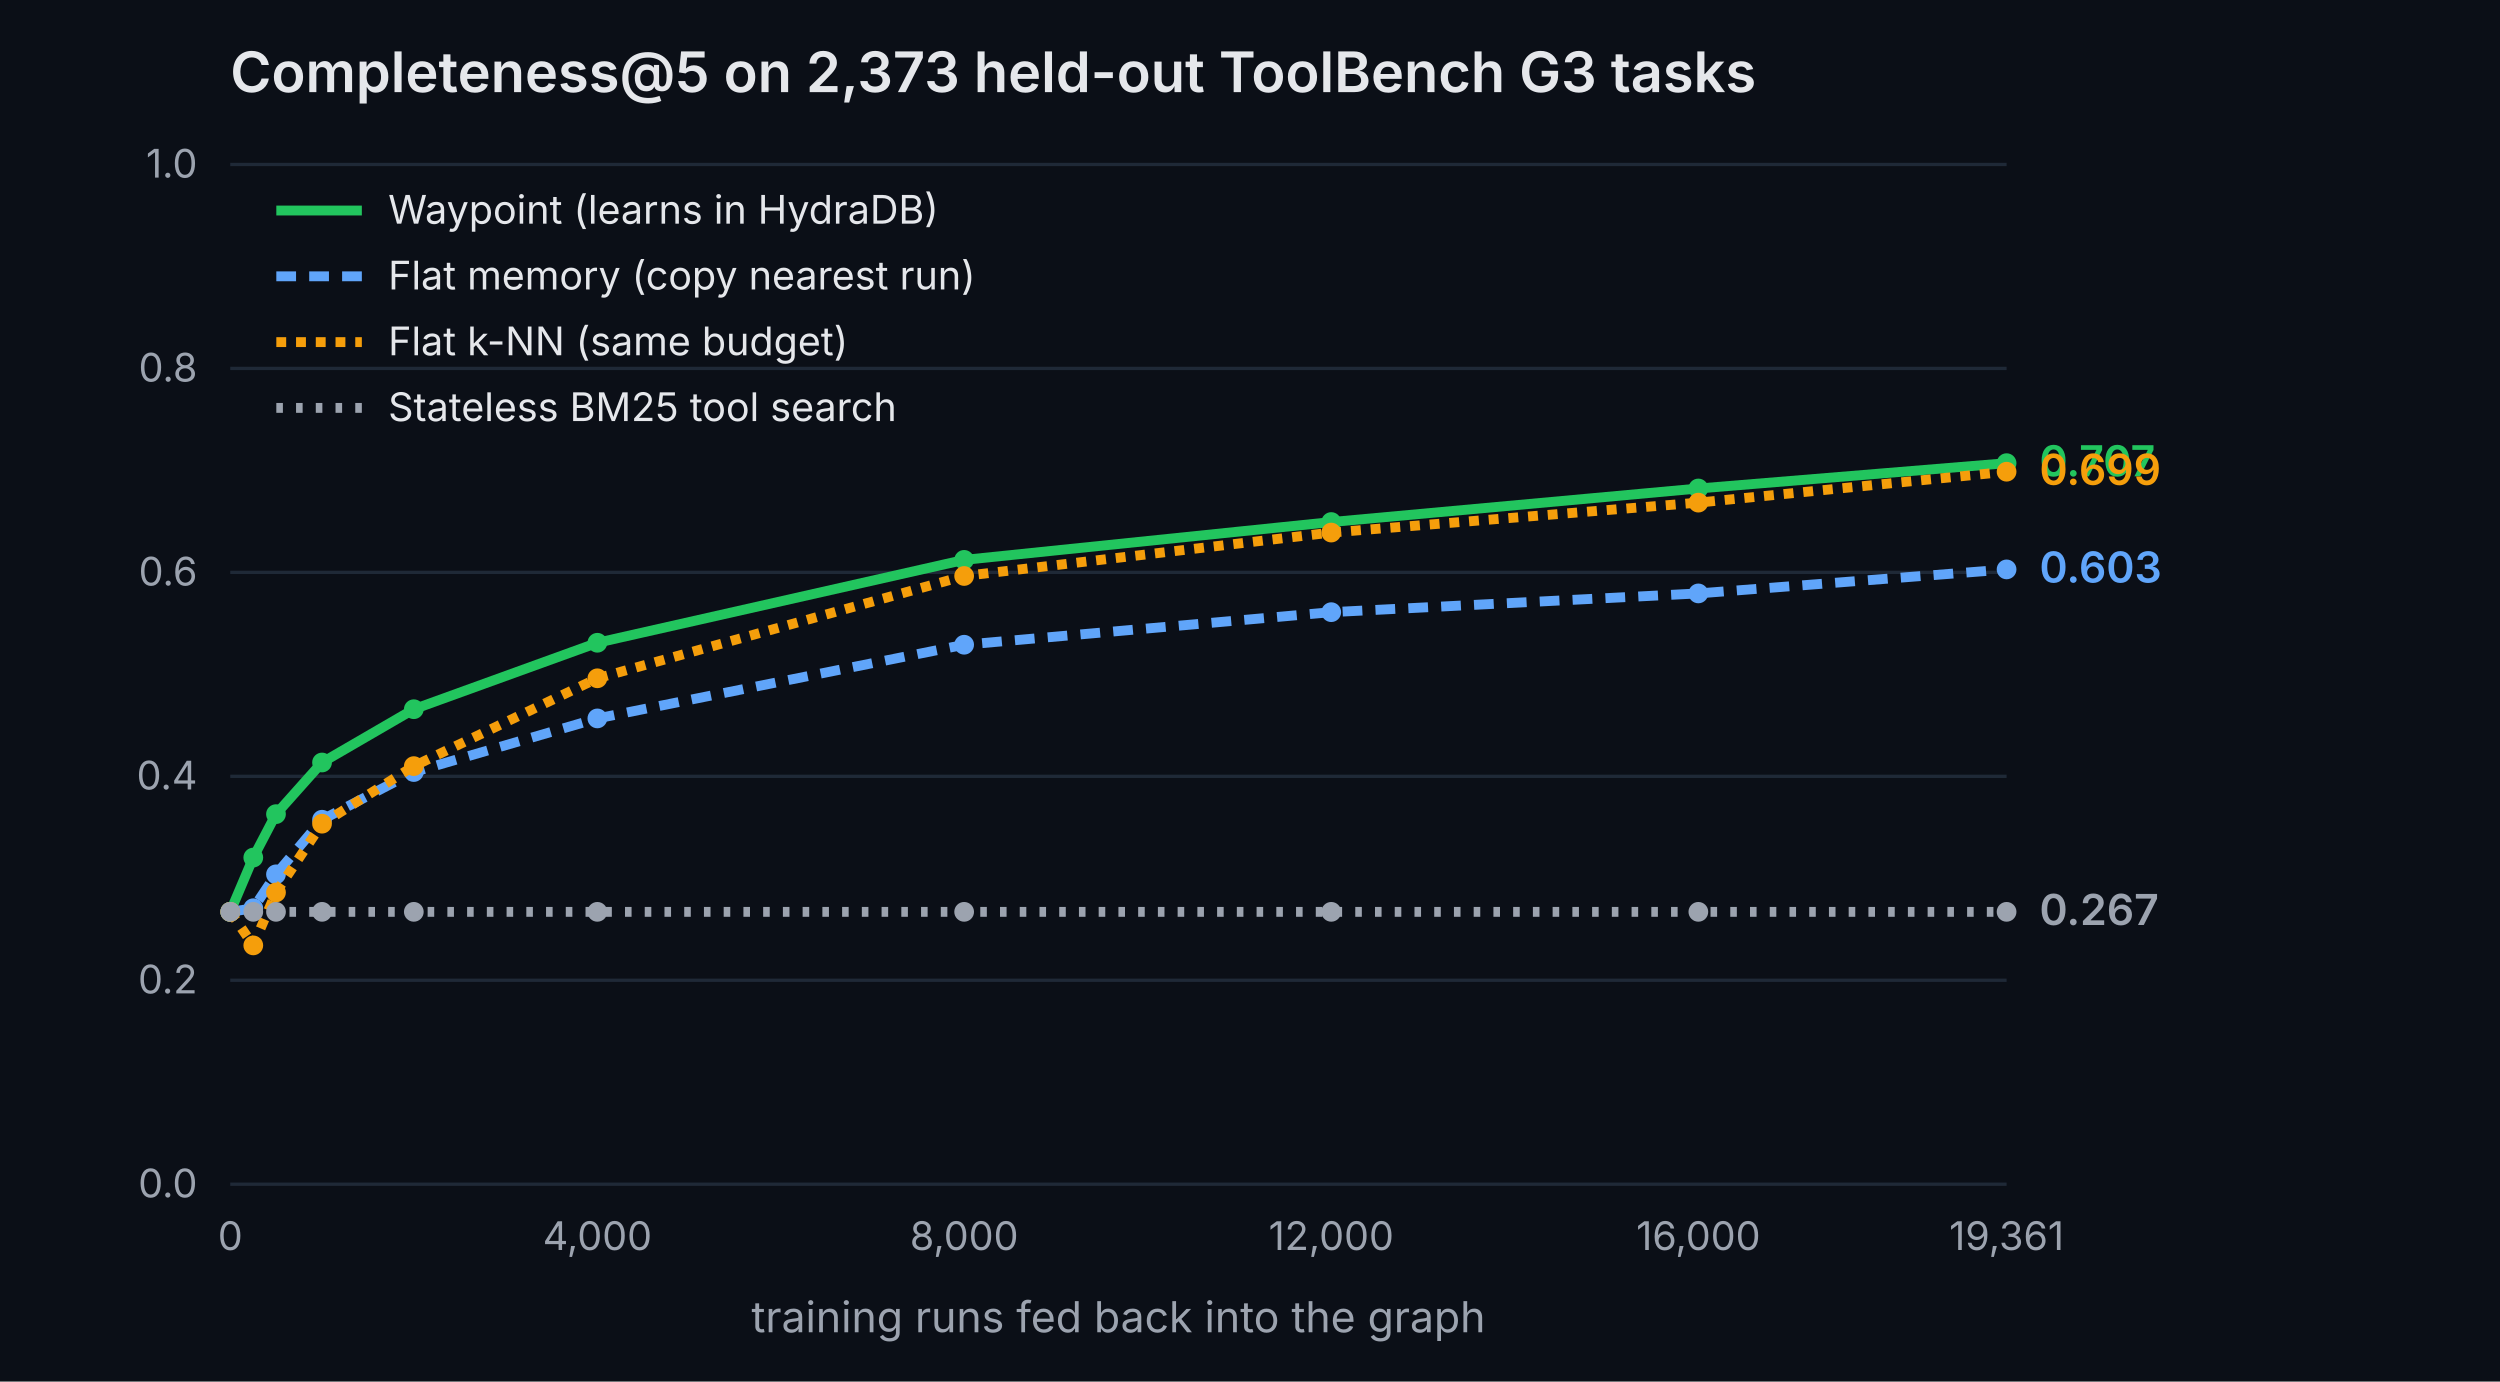
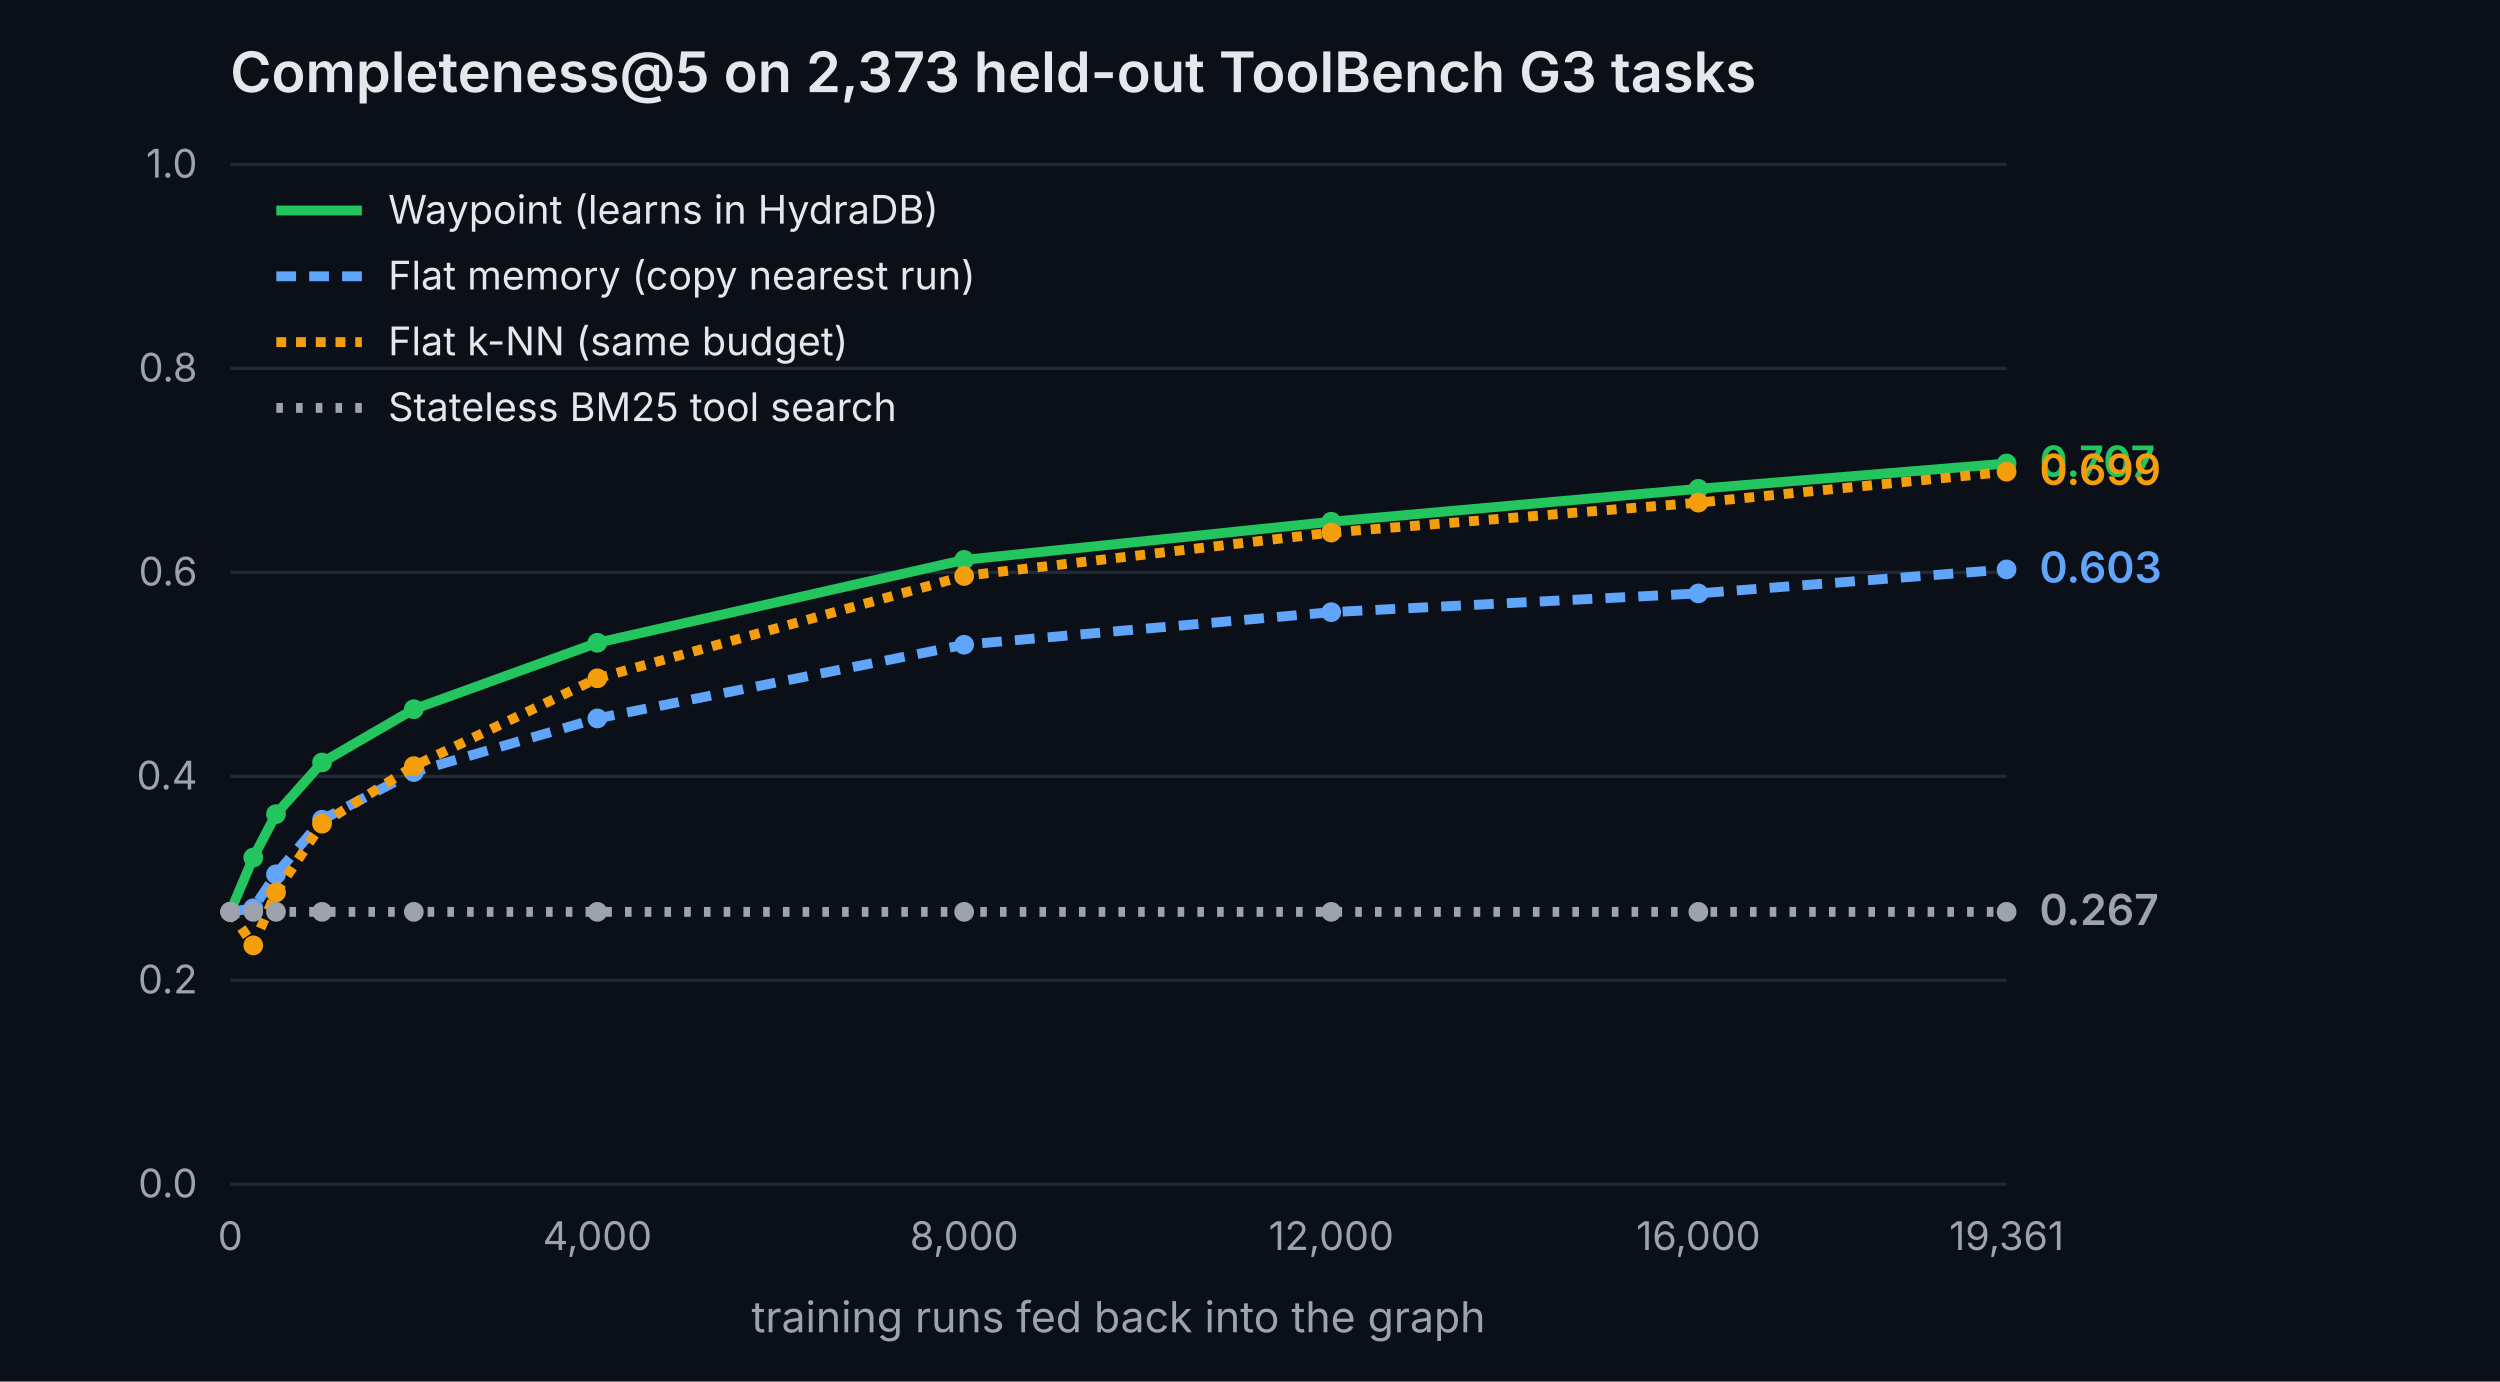
<svg xmlns="http://www.w3.org/2000/svg" width="760" height="420" viewBox="0 0 760 420" font-family="Inter, Helvetica, Arial, sans-serif">
  <rect width="760" height="420" fill="#0b0f17" />
  <text x="70" y="28" fill="#e5e7eb" font-size="17" font-weight="600">Completeness@5 on 2,373 held-out ToolBench G3 tasks</text>
  <line x1="70" x2="610" y1="360.0" y2="360.0" stroke="#1f2937" />
  <text x="60" y="364.0" fill="#9ca3af" font-size="12" text-anchor="end">0.0</text>
  <line x1="70" x2="610" y1="298.0" y2="298.0" stroke="#1f2937" />
  <text x="60" y="302.0" fill="#9ca3af" font-size="12" text-anchor="end">0.2</text>
  <line x1="70" x2="610" y1="236.0" y2="236.0" stroke="#1f2937" />
  <text x="60" y="240.0" fill="#9ca3af" font-size="12" text-anchor="end">0.4</text>
  <line x1="70" x2="610" y1="174.0" y2="174.0" stroke="#1f2937" />
  <text x="60" y="178.0" fill="#9ca3af" font-size="12" text-anchor="end">0.6</text>
  <line x1="70" x2="610" y1="112.0" y2="112.0" stroke="#1f2937" />
  <text x="60" y="116.0" fill="#9ca3af" font-size="12" text-anchor="end">0.8</text>
  <line x1="70" x2="610" y1="50.0" y2="50.0" stroke="#1f2937" />
  <text x="60" y="54.0" fill="#9ca3af" font-size="12" text-anchor="end">1.0</text>
  <text x="70.0" y="380" fill="#9ca3af" font-size="12" text-anchor="middle">0</text>
  <text x="181.6" y="380" fill="#9ca3af" font-size="12" text-anchor="middle">4,000</text>
  <text x="293.1" y="380" fill="#9ca3af" font-size="12" text-anchor="middle">8,000</text>
  <text x="404.7" y="380" fill="#9ca3af" font-size="12" text-anchor="middle">12,000</text>
  <text x="516.3" y="380" fill="#9ca3af" font-size="12" text-anchor="middle">16,000</text>
  <text x="610.0" y="380" fill="#9ca3af" font-size="12" text-anchor="middle">19,361</text>
  <text x="340" y="405" fill="#9ca3af" font-size="13" text-anchor="middle">training runs fed back into the graph</text>
-   <polyline points="70.0,277.2 77.0,260.7 83.9,247.5 97.9,231.8 125.8,215.6 181.6,195.4 293.1,170.2 404.7,158.7 516.3,148.5 610.0,140.8" fill="none" stroke="#22c55e" stroke-width="3" stroke-dasharray="" stroke-linejoin="round" />
+   <polyline points="70.0,277.2 77.0,260.7 83.9,247.5 97.9,231.8 125.8,215.6 181.6,195.4 293.1,170.2 404.7,158.6 516.3,148.6 610.0,140.9" fill="none" stroke="#22c55e" stroke-width="3" stroke-dasharray="" stroke-linejoin="round" />
  <circle cx="70.0" cy="277.2" r="3" fill="#22c55e" />
  <circle cx="77.0" cy="260.7" r="3" fill="#22c55e" />
  <circle cx="83.9" cy="247.5" r="3" fill="#22c55e" />
  <circle cx="97.9" cy="231.8" r="3" fill="#22c55e" />
  <circle cx="125.8" cy="215.6" r="3" fill="#22c55e" />
  <circle cx="181.6" cy="195.4" r="3" fill="#22c55e" />
  <circle cx="293.1" cy="170.2" r="3" fill="#22c55e" />
-   <circle cx="404.7" cy="158.7" r="3" fill="#22c55e" />
-   <circle cx="516.3" cy="148.5" r="3" fill="#22c55e" />
-   <circle cx="610.0" cy="140.8" r="3" fill="#22c55e" />
-   <text x="620" y="144.8" fill="#22c55e" font-size="13" font-weight="600">0.707</text>
+   <circle cx="404.7" cy="158.6" r="3" fill="#22c55e" />
+   <circle cx="516.3" cy="148.6" r="3" fill="#22c55e" />
+   <circle cx="610.0" cy="140.9" r="3" fill="#22c55e" />
+   <text x="620" y="144.9" fill="#22c55e" font-size="13" font-weight="600">0.707</text>
  <polyline points="70.0,277.2 77.0,276.1 83.9,265.8 97.9,249.2 125.8,234.7 181.6,218.4 293.1,196.0 404.7,186.1 516.3,180.4 610.0,173.1" fill="none" stroke="#60a5fa" stroke-width="3" stroke-dasharray="6 4" stroke-linejoin="round" />
  <circle cx="70.0" cy="277.2" r="3" fill="#60a5fa" />
  <circle cx="77.0" cy="276.1" r="3" fill="#60a5fa" />
  <circle cx="83.9" cy="265.8" r="3" fill="#60a5fa" />
  <circle cx="97.9" cy="249.2" r="3" fill="#60a5fa" />
  <circle cx="125.8" cy="234.7" r="3" fill="#60a5fa" />
  <circle cx="181.6" cy="218.4" r="3" fill="#60a5fa" />
  <circle cx="293.1" cy="196.0" r="3" fill="#60a5fa" />
  <circle cx="404.7" cy="186.1" r="3" fill="#60a5fa" />
  <circle cx="516.3" cy="180.4" r="3" fill="#60a5fa" />
  <circle cx="610.0" cy="173.1" r="3" fill="#60a5fa" />
  <text x="620" y="177.1" fill="#60a5fa" font-size="13" font-weight="600">0.603</text>
  <polyline points="70.0,277.2 77.0,287.4 83.9,271.3 97.9,250.4 125.8,232.9 181.6,206.2 293.1,175.1 404.7,161.9 516.3,152.8 610.0,143.4" fill="none" stroke="#f59e0b" stroke-width="3" stroke-dasharray="3 3" stroke-linejoin="round" />
  <circle cx="70.0" cy="277.2" r="3" fill="#f59e0b" />
  <circle cx="77.0" cy="287.4" r="3" fill="#f59e0b" />
  <circle cx="83.9" cy="271.3" r="3" fill="#f59e0b" />
  <circle cx="97.9" cy="250.4" r="3" fill="#f59e0b" />
  <circle cx="125.8" cy="232.9" r="3" fill="#f59e0b" />
  <circle cx="181.6" cy="206.2" r="3" fill="#f59e0b" />
  <circle cx="293.1" cy="175.1" r="3" fill="#f59e0b" />
  <circle cx="404.7" cy="161.9" r="3" fill="#f59e0b" />
  <circle cx="516.3" cy="152.8" r="3" fill="#f59e0b" />
  <circle cx="610.0" cy="143.4" r="3" fill="#f59e0b" />
  <text x="620" y="147.4" fill="#f59e0b" font-size="13" font-weight="600">0.699</text>
  <polyline points="70.0,277.2 77.0,277.2 83.9,277.2 97.9,277.2 125.8,277.2 181.6,277.2 293.1,277.2 404.7,277.2 516.3,277.2 610.0,277.2" fill="none" stroke="#9ca3af" stroke-width="3" stroke-dasharray="2 4" stroke-linejoin="round" />
  <circle cx="70.0" cy="277.2" r="3" fill="#9ca3af" />
  <circle cx="77.0" cy="277.2" r="3" fill="#9ca3af" />
  <circle cx="83.9" cy="277.2" r="3" fill="#9ca3af" />
  <circle cx="97.9" cy="277.2" r="3" fill="#9ca3af" />
  <circle cx="125.8" cy="277.2" r="3" fill="#9ca3af" />
  <circle cx="181.6" cy="277.2" r="3" fill="#9ca3af" />
  <circle cx="293.1" cy="277.2" r="3" fill="#9ca3af" />
  <circle cx="404.7" cy="277.2" r="3" fill="#9ca3af" />
  <circle cx="516.3" cy="277.2" r="3" fill="#9ca3af" />
  <circle cx="610.0" cy="277.2" r="3" fill="#9ca3af" />
  <text x="620" y="281.2" fill="#9ca3af" font-size="13" font-weight="600">0.267</text>
  <line x1="84" x2="110" y1="64" y2="64" stroke="#22c55e" stroke-width="3" stroke-dasharray="" />
  <text x="118" y="68" fill="#e5e7eb" font-size="12">Waypoint (learns in HydraDB)</text>
  <line x1="84" x2="110" y1="84" y2="84" stroke="#60a5fa" stroke-width="3" stroke-dasharray="6 4" />
  <text x="118" y="88" fill="#e5e7eb" font-size="12">Flat memory (copy nearest run)</text>
  <line x1="84" x2="110" y1="104" y2="104" stroke="#f59e0b" stroke-width="3" stroke-dasharray="3 3" />
  <text x="118" y="108" fill="#e5e7eb" font-size="12">Flat k-NN (same budget)</text>
  <line x1="84" x2="110" y1="124" y2="124" stroke="#9ca3af" stroke-width="3" stroke-dasharray="2 4" />
  <text x="118" y="128" fill="#e5e7eb" font-size="12">Stateless BM25 tool search</text>
</svg>
